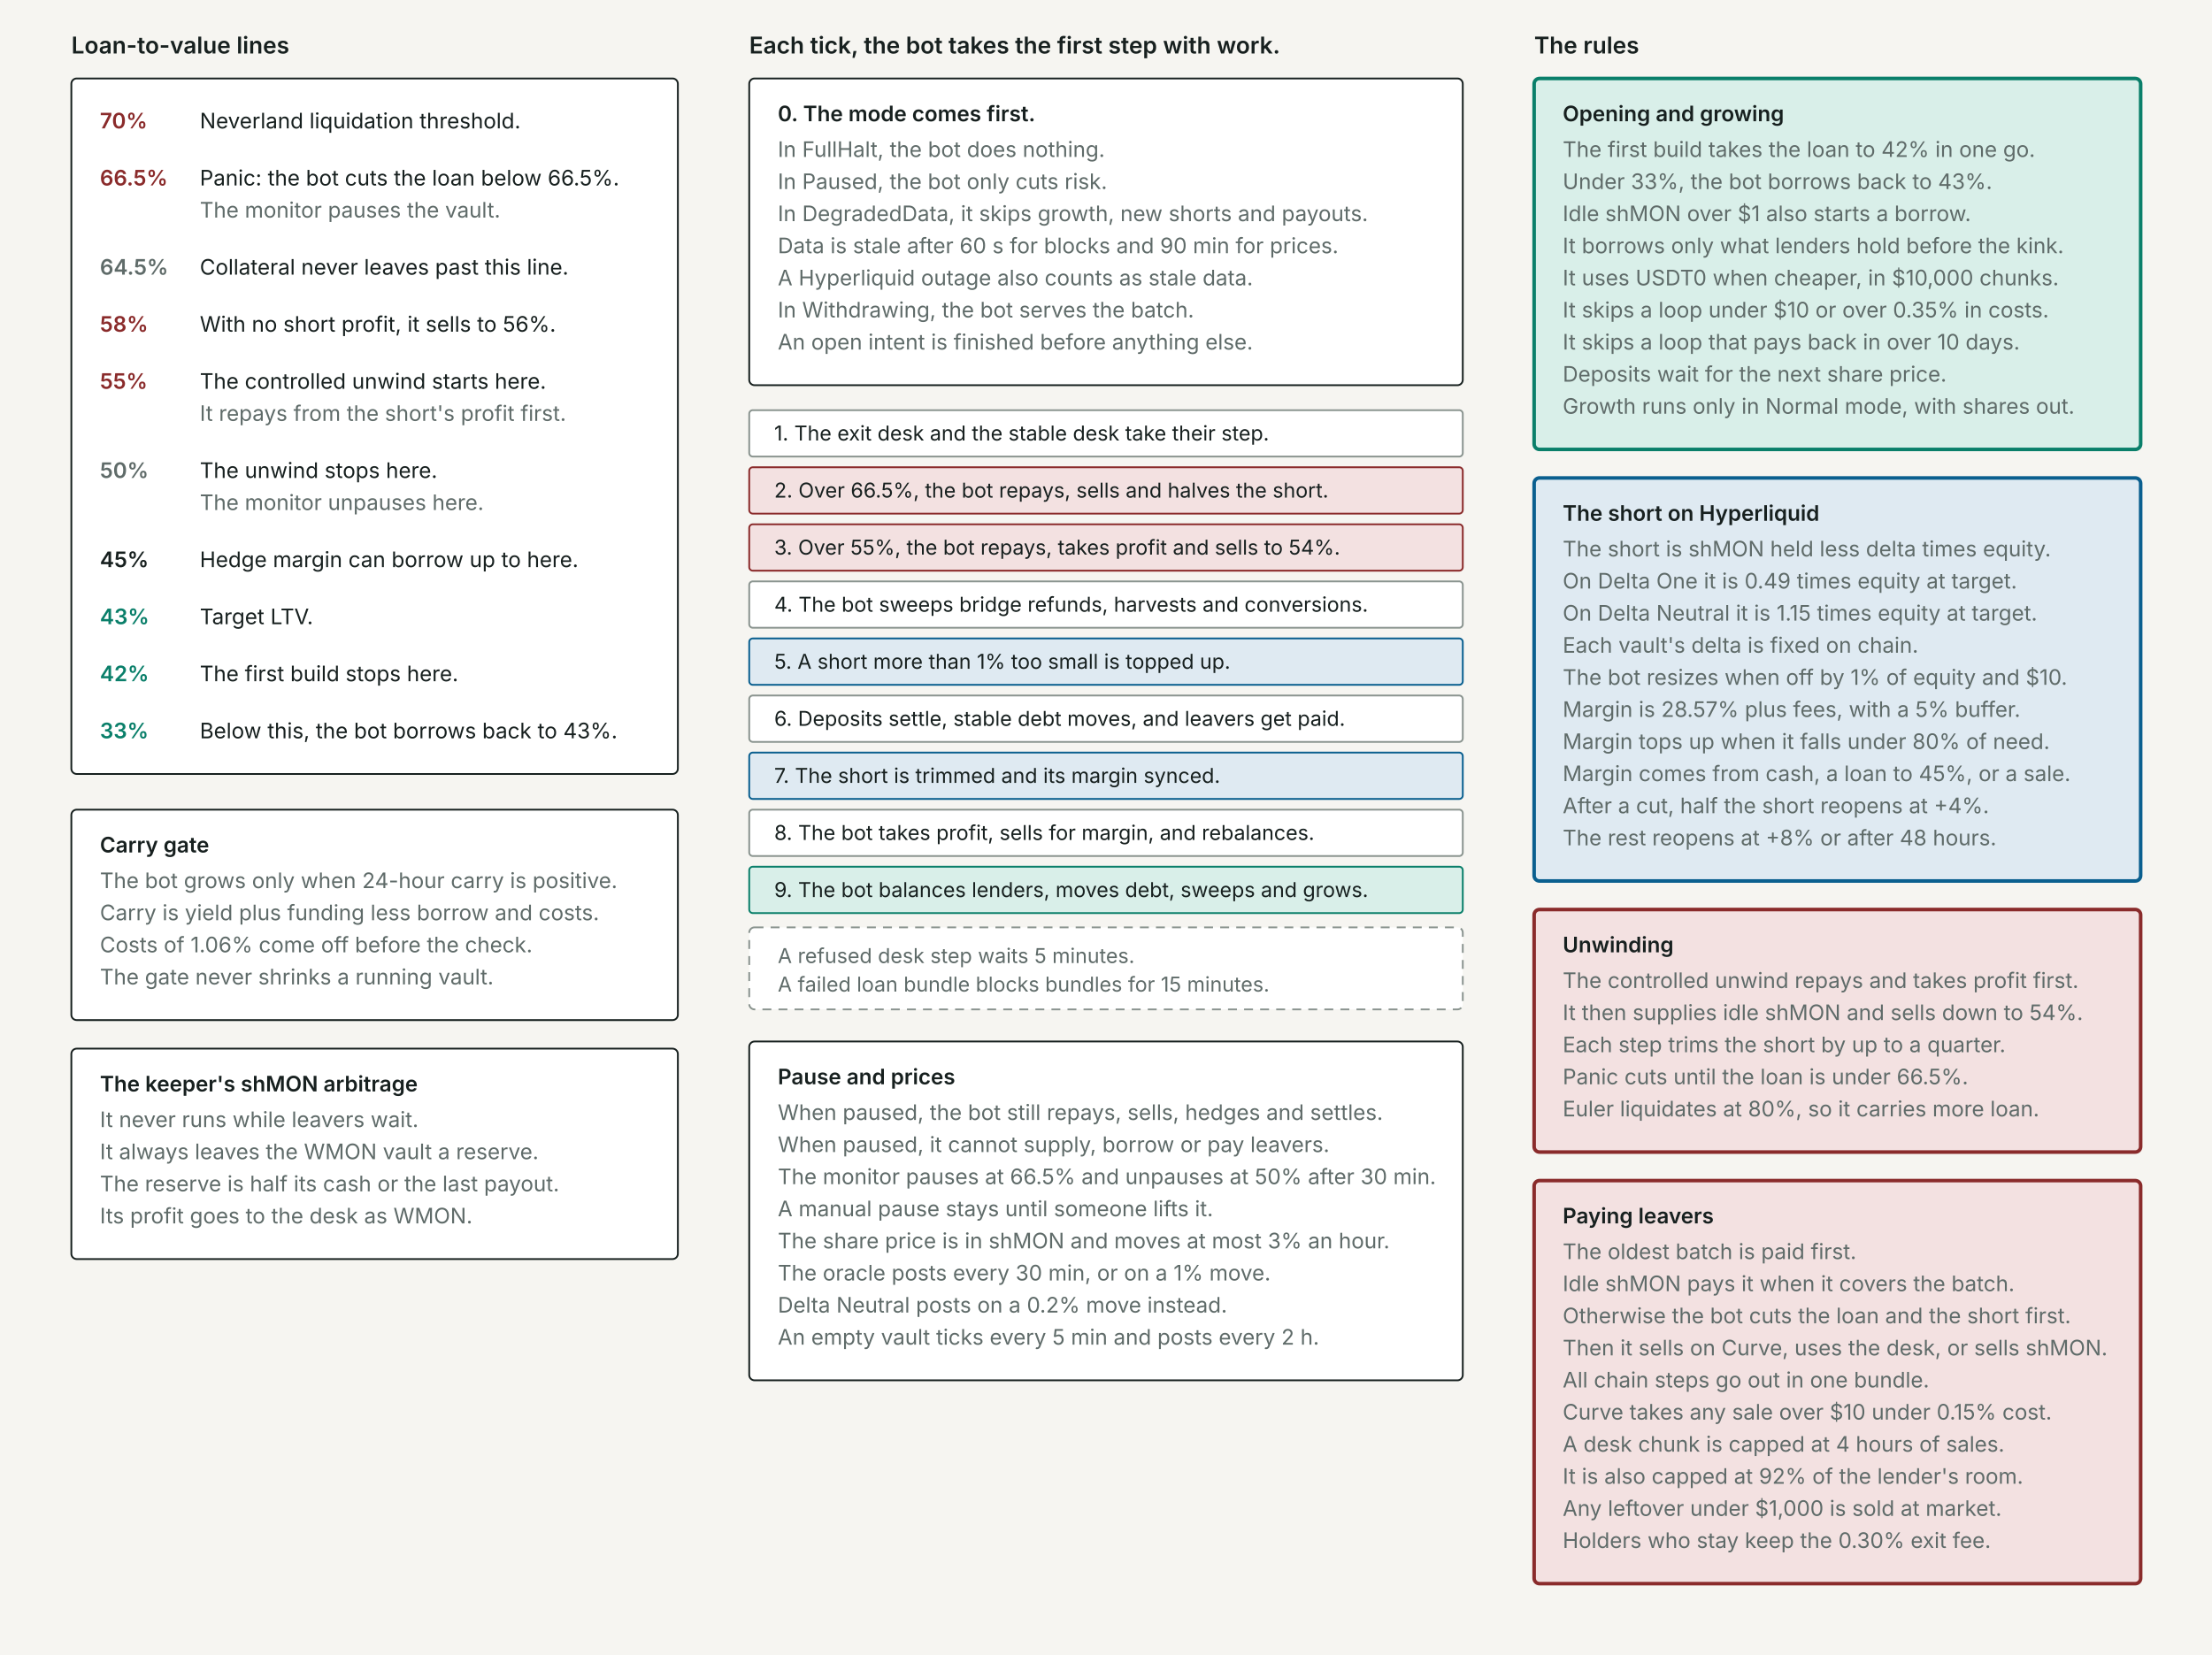
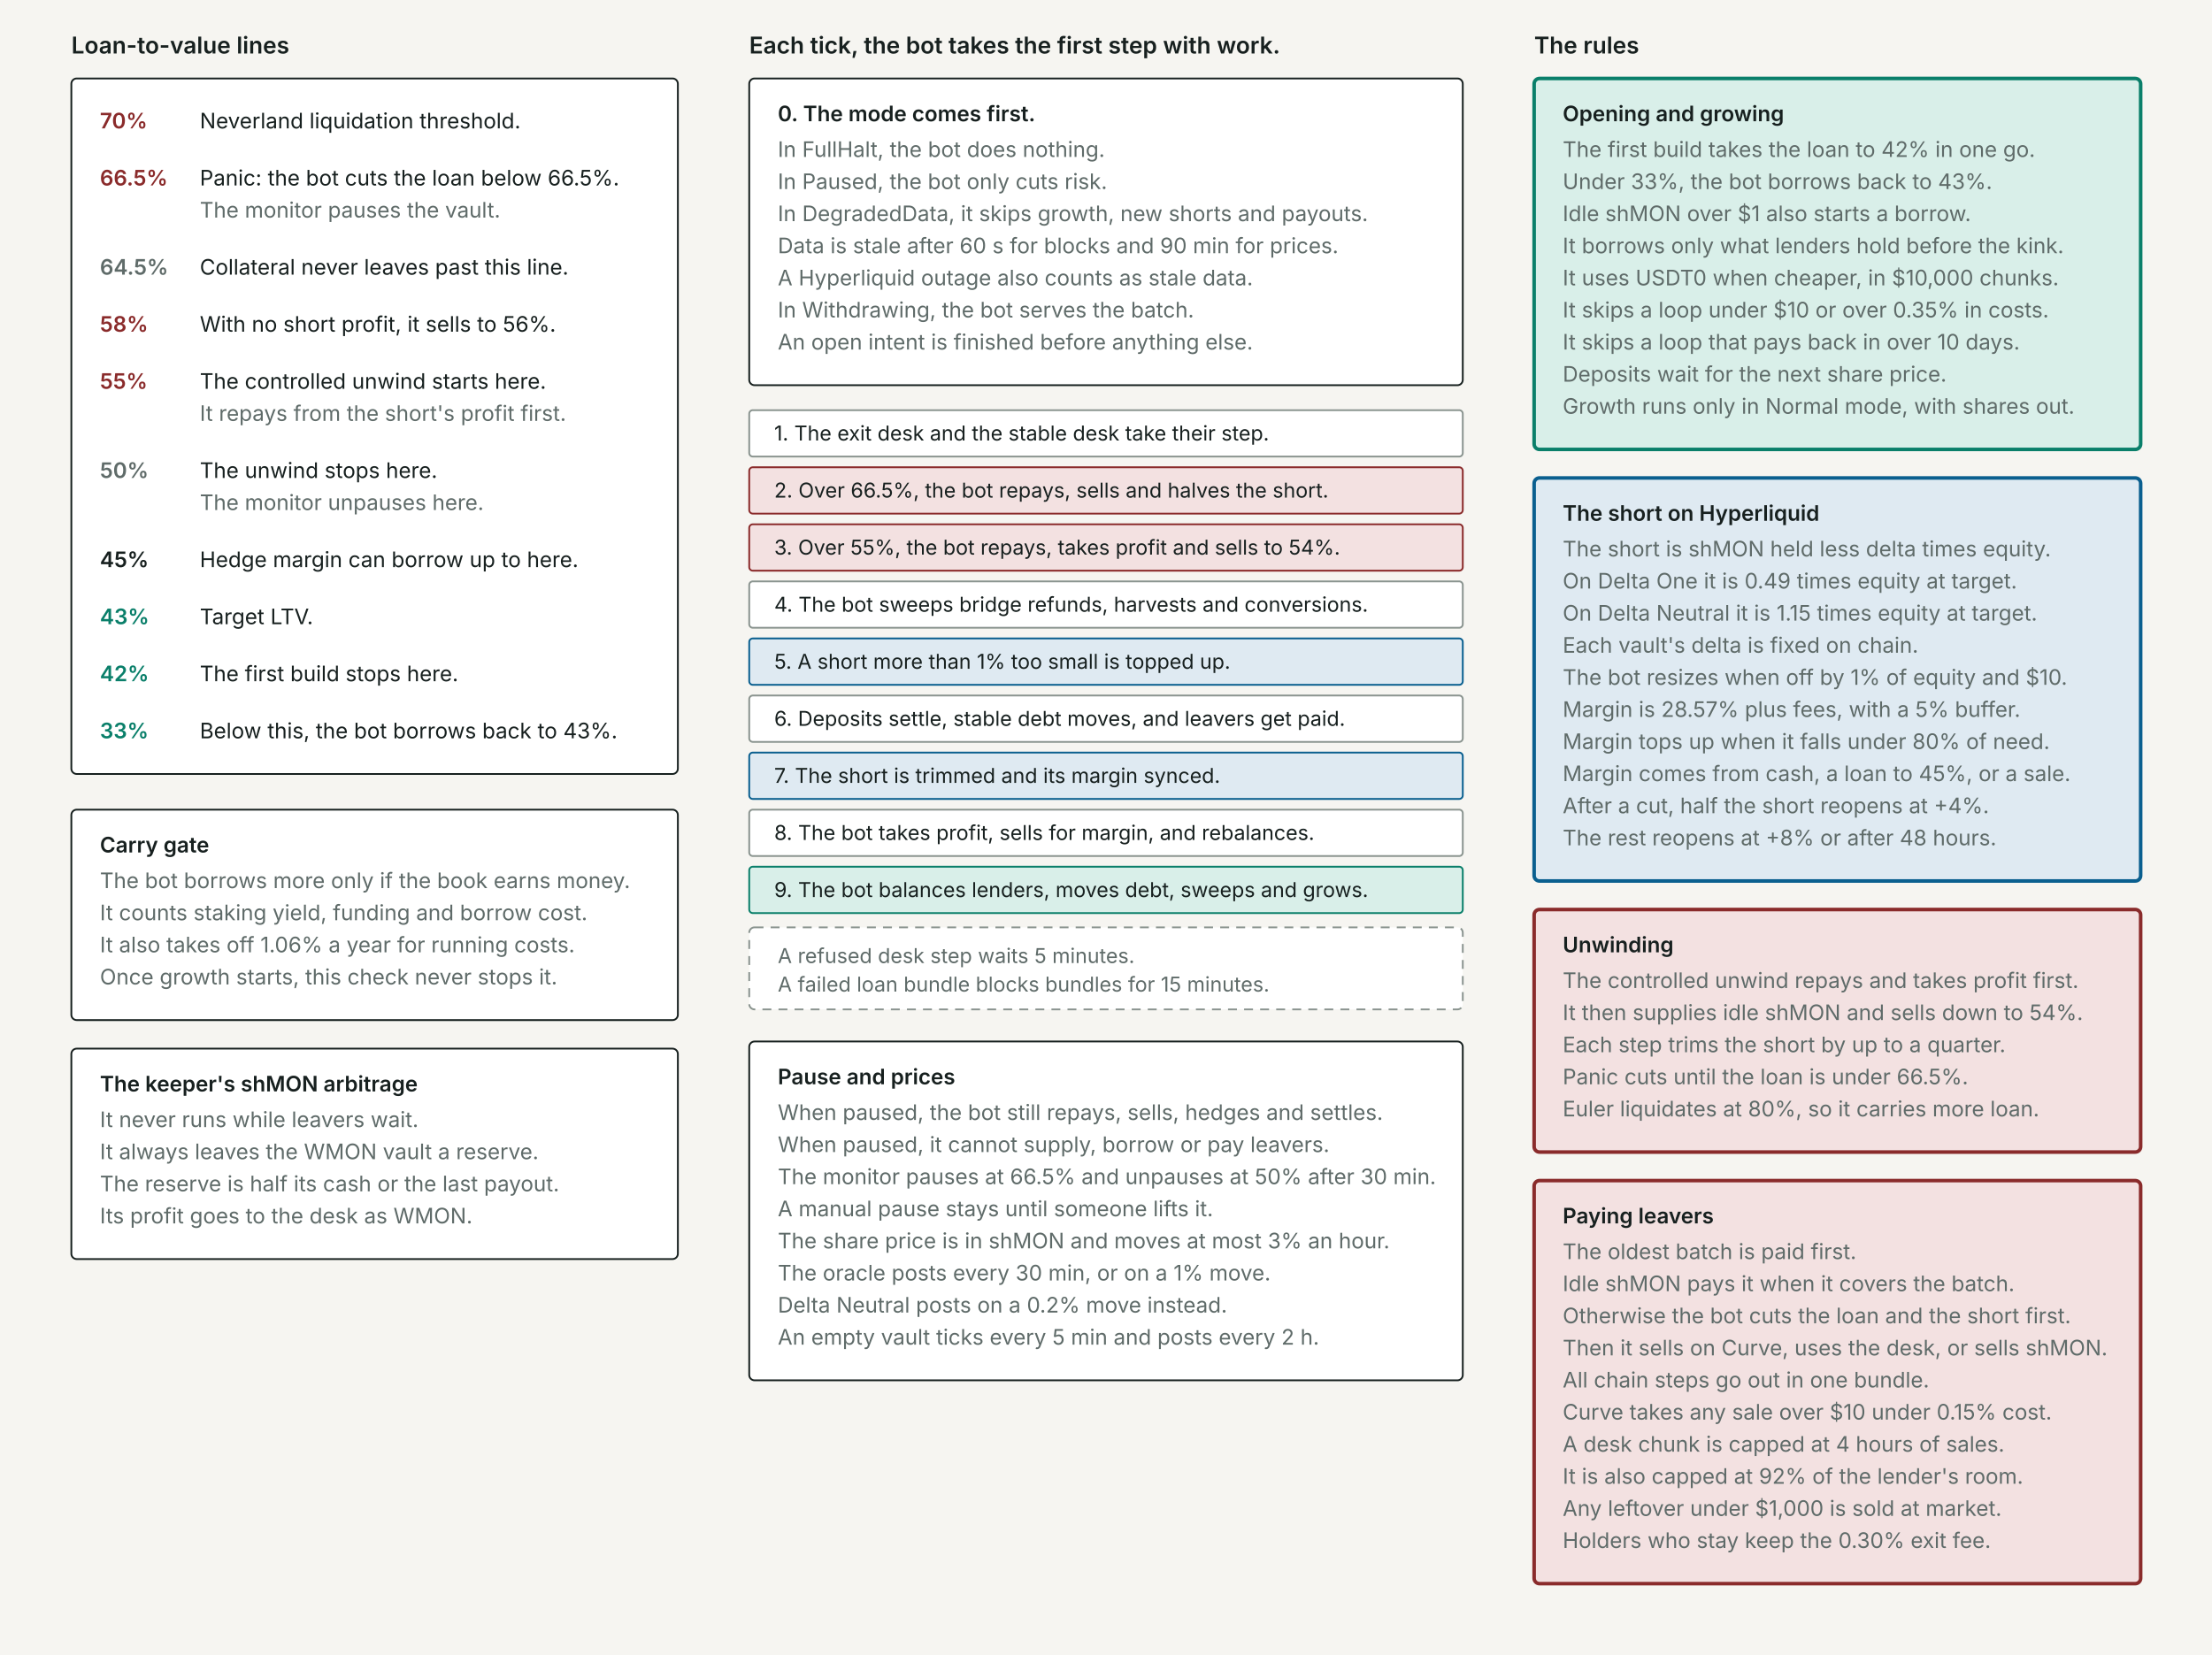
<svg xmlns="http://www.w3.org/2000/svg" width="1240" height="928" viewBox="0 0 1240 928" role="img" aria-label="The bot's loan-to-value lines, the order it tries steps each tick, and its rules for growing, the Hyperliquid short, unwinding, paying leavers and the arbitrage." style="color:#17201f">
  <rect x="0" y="0" width="1240" height="928" fill="#f6f5f1" />
  <g font-family="IBM Plex Sans, system-ui, -apple-system, Segoe UI, sans-serif" font-size="12" fill="#17201f">
    <text x="40" y="30" font-weight="600" font-size="13">Loan-to-value lines</text>
    <rect x="40" y="44" width="340" height="390" rx="3" fill="#ffffff" stroke="#17201f" />
    <text x="56" y="72" font-weight="600" fill="#8a2b2b">70%</text>
    <text x="112" y="72">Neverland liquidation threshold.</text>
    <text x="56" y="104" font-weight="600" fill="#8a2b2b">66.5%</text>
    <text x="112" y="104">Panic: the bot cuts the loan below 66.5%.</text>
    <text x="112" y="122" fill="#5f6b69">The monitor pauses the vault.</text>
    <text x="56" y="154" font-weight="600" fill="#5f6b69">64.5%</text>
    <text x="112" y="154">Collateral never leaves past this line.</text>
    <text x="56" y="186" font-weight="600" fill="#8a2b2b">58%</text>
    <text x="112" y="186">With no short profit, it sells to 56%.</text>
    <text x="56" y="218" font-weight="600" fill="#8a2b2b">55%</text>
    <text x="112" y="218">The controlled unwind starts here.</text>
    <text x="112" y="236" fill="#5f6b69">It repays from the short's profit first.</text>
    <text x="56" y="268" font-weight="600" fill="#5f6b69">50%</text>
    <text x="112" y="268">The unwind stops here.</text>
    <text x="112" y="286" fill="#5f6b69">The monitor unpauses here.</text>
    <text x="56" y="318" font-weight="600" fill="#17201f">45%</text>
    <text x="112" y="318">Hedge margin can borrow up to here.</text>
    <text x="56" y="350" font-weight="600" fill="#0a7f6a">43%</text>
    <text x="112" y="350">Target LTV.</text>
    <text x="56" y="382" font-weight="600" fill="#0a7f6a">42%</text>
    <text x="112" y="382">The first build stops here.</text>
    <text x="56" y="414" font-weight="600" fill="#0a7f6a">33%</text>
    <text x="112" y="414">Below this, the bot borrows back to 43%.</text>
    <rect x="40" y="454" width="340" height="118" rx="3" fill="#ffffff" stroke="#17201f" />
    <text x="56" y="478" font-weight="600">Carry gate</text>
-     <text x="56" y="498" fill="#5f6b69">The bot grows only when 24-hour carry is positive.</text>
-     <text x="56" y="516" fill="#5f6b69">Carry is yield plus funding less borrow and costs.</text>
-     <text x="56" y="534" fill="#5f6b69">Costs of 1.06% come off before the check.</text>
-     <text x="56" y="552" fill="#5f6b69">The gate never shrinks a running vault.</text>
+     <text x="56" y="498" fill="#5f6b69">The bot borrows more only if the book earns money.</text>
+     <text x="56" y="516" fill="#5f6b69">It counts staking yield, funding and borrow cost.</text>
+     <text x="56" y="534" fill="#5f6b69">It also takes off 1.06% a year for running costs.</text>
+     <text x="56" y="552" fill="#5f6b69">Once growth starts, this check never stops it.</text>
    <rect x="40" y="588" width="340" height="118" rx="3" fill="#ffffff" stroke="#17201f" />
    <text x="56" y="612" font-weight="600">The keeper's shMON arbitrage</text>
    <text x="56" y="632" fill="#5f6b69">It never runs while leavers wait.</text>
    <text x="56" y="650" fill="#5f6b69">It always leaves the WMON vault a reserve.</text>
    <text x="56" y="668" fill="#5f6b69">The reserve is half its cash or the last payout.</text>
    <text x="56" y="686" fill="#5f6b69">Its profit goes to the desk as WMON.</text>
    <text x="420" y="30" font-weight="600" font-size="13">Each tick, the bot takes the first step with work.</text>
    <rect x="420" y="44" width="400" height="172" rx="3" fill="#ffffff" stroke="#17201f" />
    <text x="436" y="68" font-weight="600">0. The mode comes first.</text>
    <text x="436" y="88" fill="#5f6b69">In FullHalt, the bot does nothing.</text>
    <text x="436" y="106" fill="#5f6b69">In Paused, the bot only cuts risk.</text>
    <text x="436" y="124" fill="#5f6b69">In DegradedData, it skips growth, new shorts and payouts.</text>
    <text x="436" y="142" fill="#5f6b69">Data is stale after 60 s for blocks and 90 min for prices.</text>
    <text x="436" y="160" fill="#5f6b69">A Hyperliquid outage also counts as stale data.</text>
    <text x="436" y="178" fill="#5f6b69">In Withdrawing, the bot serves the batch.</text>
    <text x="436" y="196" fill="#5f6b69">An open intent is finished before anything else.</text>
    <g font-size="11.5">
      <rect x="420" y="230" width="400" height="26" rx="2" fill="#ffffff" stroke="#8a948f" />
      <text x="434" y="247">1. The exit desk and the stable desk take their step.</text>
      <rect x="420" y="262" width="400" height="26" rx="2" fill="#f3e1e1" stroke="#8a2b2b" />
      <text x="434" y="279">2. Over 66.5%, the bot repays, sells and halves the short.</text>
      <rect x="420" y="294" width="400" height="26" rx="2" fill="#f3e1e1" stroke="#8a2b2b" />
      <text x="434" y="311">3. Over 55%, the bot repays, takes profit and sells to 54%.</text>
      <rect x="420" y="326" width="400" height="26" rx="2" fill="#ffffff" stroke="#8a948f" />
      <text x="434" y="343">4. The bot sweeps bridge refunds, harvests and conversions.</text>
      <rect x="420" y="358" width="400" height="26" rx="2" fill="#dfeaf2" stroke="#0a5f8f" />
      <text x="434" y="375">5. A short more than 1% too small is topped up.</text>
      <rect x="420" y="390" width="400" height="26" rx="2" fill="#ffffff" stroke="#8a948f" />
      <text x="434" y="407">6. Deposits settle, stable debt moves, and leavers get paid.</text>
      <rect x="420" y="422" width="400" height="26" rx="2" fill="#dfeaf2" stroke="#0a5f8f" />
      <text x="434" y="439">7. The short is trimmed and its margin synced.</text>
      <rect x="420" y="454" width="400" height="26" rx="2" fill="#ffffff" stroke="#8a948f" />
      <text x="434" y="471">8. The bot takes profit, sells for margin, and rebalances.</text>
      <rect x="420" y="486" width="400" height="26" rx="2" fill="#d9efe9" stroke="#0a7f6a" />
      <text x="434" y="503">9. The bot balances lenders, moves debt, sweeps and grows.</text>
    </g>
    <rect x="420" y="520" width="400" height="46" rx="3" fill="#ffffff" stroke="#8a948f" stroke-dasharray="5 4" />
    <text x="436" y="540" fill="#5f6b69" font-size="11.5">A refused desk step waits 5 minutes.</text>
    <text x="436" y="556" fill="#5f6b69" font-size="11.5">A failed loan bundle blocks bundles for 15 minutes.</text>
    <rect x="420" y="584" width="400" height="190" rx="3" fill="#ffffff" stroke="#17201f" />
    <text x="436" y="608" font-weight="600">Pause and prices</text>
    <text x="436" y="628" fill="#5f6b69">When paused, the bot still repays, sells, hedges and settles.</text>
    <text x="436" y="646" fill="#5f6b69">When paused, it cannot supply, borrow or pay leavers.</text>
    <text x="436" y="664" fill="#5f6b69">The monitor pauses at 66.5% and unpauses at 50% after 30 min.</text>
    <text x="436" y="682" fill="#5f6b69">A manual pause stays until someone lifts it.</text>
    <text x="436" y="700" fill="#5f6b69">The share price is in shMON and moves at most 3% an hour.</text>
    <text x="436" y="718" fill="#5f6b69">The oracle posts every 30 min, or on a 1% move.</text>
    <text x="436" y="736" fill="#5f6b69">Delta Neutral posts on a 0.2% move instead.</text>
    <text x="436" y="754" fill="#5f6b69">An empty vault ticks every 5 min and posts every 2 h.</text>
    <text x="860" y="30" font-weight="600" font-size="13">The rules</text>
    <rect x="860" y="44" width="340" height="208" rx="3" fill="#d9efe9" stroke="#0a7f6a" stroke-width="2" />
    <text x="876" y="68" font-weight="600">Opening and growing</text>
    <text x="876" y="88" fill="#5f6b69">The first build takes the loan to 42% in one go.</text>
    <text x="876" y="106" fill="#5f6b69">Under 33%, the bot borrows back to 43%.</text>
    <text x="876" y="124" fill="#5f6b69">Idle shMON over $1 also starts a borrow.</text>
    <text x="876" y="142" fill="#5f6b69">It borrows only what lenders hold before the kink.</text>
    <text x="876" y="160" fill="#5f6b69">It uses USDT0 when cheaper, in $10,000 chunks.</text>
    <text x="876" y="178" fill="#5f6b69">It skips a loop under $10 or over 0.35% in costs.</text>
    <text x="876" y="196" fill="#5f6b69">It skips a loop that pays back in over 10 days.</text>
    <text x="876" y="214" fill="#5f6b69">Deposits wait for the next share price.</text>
    <text x="876" y="232" fill="#5f6b69">Growth runs only in Normal mode, with shares out.</text>
    <rect x="860" y="268" width="340" height="226" rx="3" fill="#dfeaf2" stroke="#0a5f8f" stroke-width="2" />
    <text x="876" y="292" font-weight="600">The short on Hyperliquid</text>
    <text x="876" y="312" fill="#5f6b69">The short is shMON held less delta times equity.</text>
    <text x="876" y="330" fill="#5f6b69">On Delta One it is 0.49 times equity at target.</text>
    <text x="876" y="348" fill="#5f6b69">On Delta Neutral it is 1.15 times equity at target.</text>
    <text x="876" y="366" fill="#5f6b69">Each vault's delta is fixed on chain.</text>
    <text x="876" y="384" fill="#5f6b69">The bot resizes when off by 1% of equity and $10.</text>
    <text x="876" y="402" fill="#5f6b69">Margin is 28.57% plus fees, with a 5% buffer.</text>
    <text x="876" y="420" fill="#5f6b69">Margin tops up when it falls under 80% of need.</text>
    <text x="876" y="438" fill="#5f6b69">Margin comes from cash, a loan to 45%, or a sale.</text>
    <text x="876" y="456" fill="#5f6b69">After a cut, half the short reopens at +4%.</text>
    <text x="876" y="474" fill="#5f6b69">The rest reopens at +8% or after 48 hours.</text>
    <rect x="860" y="510" width="340" height="136" rx="3" fill="#f3e1e1" stroke="#8a2b2b" stroke-width="2" />
    <text x="876" y="534" font-weight="600">Unwinding</text>
    <text x="876" y="554" fill="#5f6b69">The controlled unwind repays and takes profit first.</text>
    <text x="876" y="572" fill="#5f6b69">It then supplies idle shMON and sells down to 54%.</text>
    <text x="876" y="590" fill="#5f6b69">Each step trims the short by up to a quarter.</text>
    <text x="876" y="608" fill="#5f6b69">Panic cuts until the loan is under 66.5%.</text>
    <text x="876" y="626" fill="#5f6b69">Euler liquidates at 80%, so it carries more loan.</text>
    <rect x="860" y="662" width="340" height="226" rx="3" fill="#f3e1e1" stroke="#8a2b2b" stroke-width="2" />
    <text x="876" y="686" font-weight="600">Paying leavers</text>
    <text x="876" y="706" fill="#5f6b69">The oldest batch is paid first.</text>
    <text x="876" y="724" fill="#5f6b69">Idle shMON pays it when it covers the batch.</text>
    <text x="876" y="742" fill="#5f6b69">Otherwise the bot cuts the loan and the short first.</text>
    <text x="876" y="760" fill="#5f6b69">Then it sells on Curve, uses the desk, or sells shMON.</text>
    <text x="876" y="778" fill="#5f6b69">All chain steps go out in one bundle.</text>
    <text x="876" y="796" fill="#5f6b69">Curve takes any sale over $10 under 0.15% cost.</text>
    <text x="876" y="814" fill="#5f6b69">A desk chunk is capped at 4 hours of sales.</text>
    <text x="876" y="832" fill="#5f6b69">It is also capped at 92% of the lender's room.</text>
    <text x="876" y="850" fill="#5f6b69">Any leftover under $1,000 is sold at market.</text>
    <text x="876" y="868" fill="#5f6b69">Holders who stay keep the 0.30% exit fee.</text>
  </g>
</svg>
